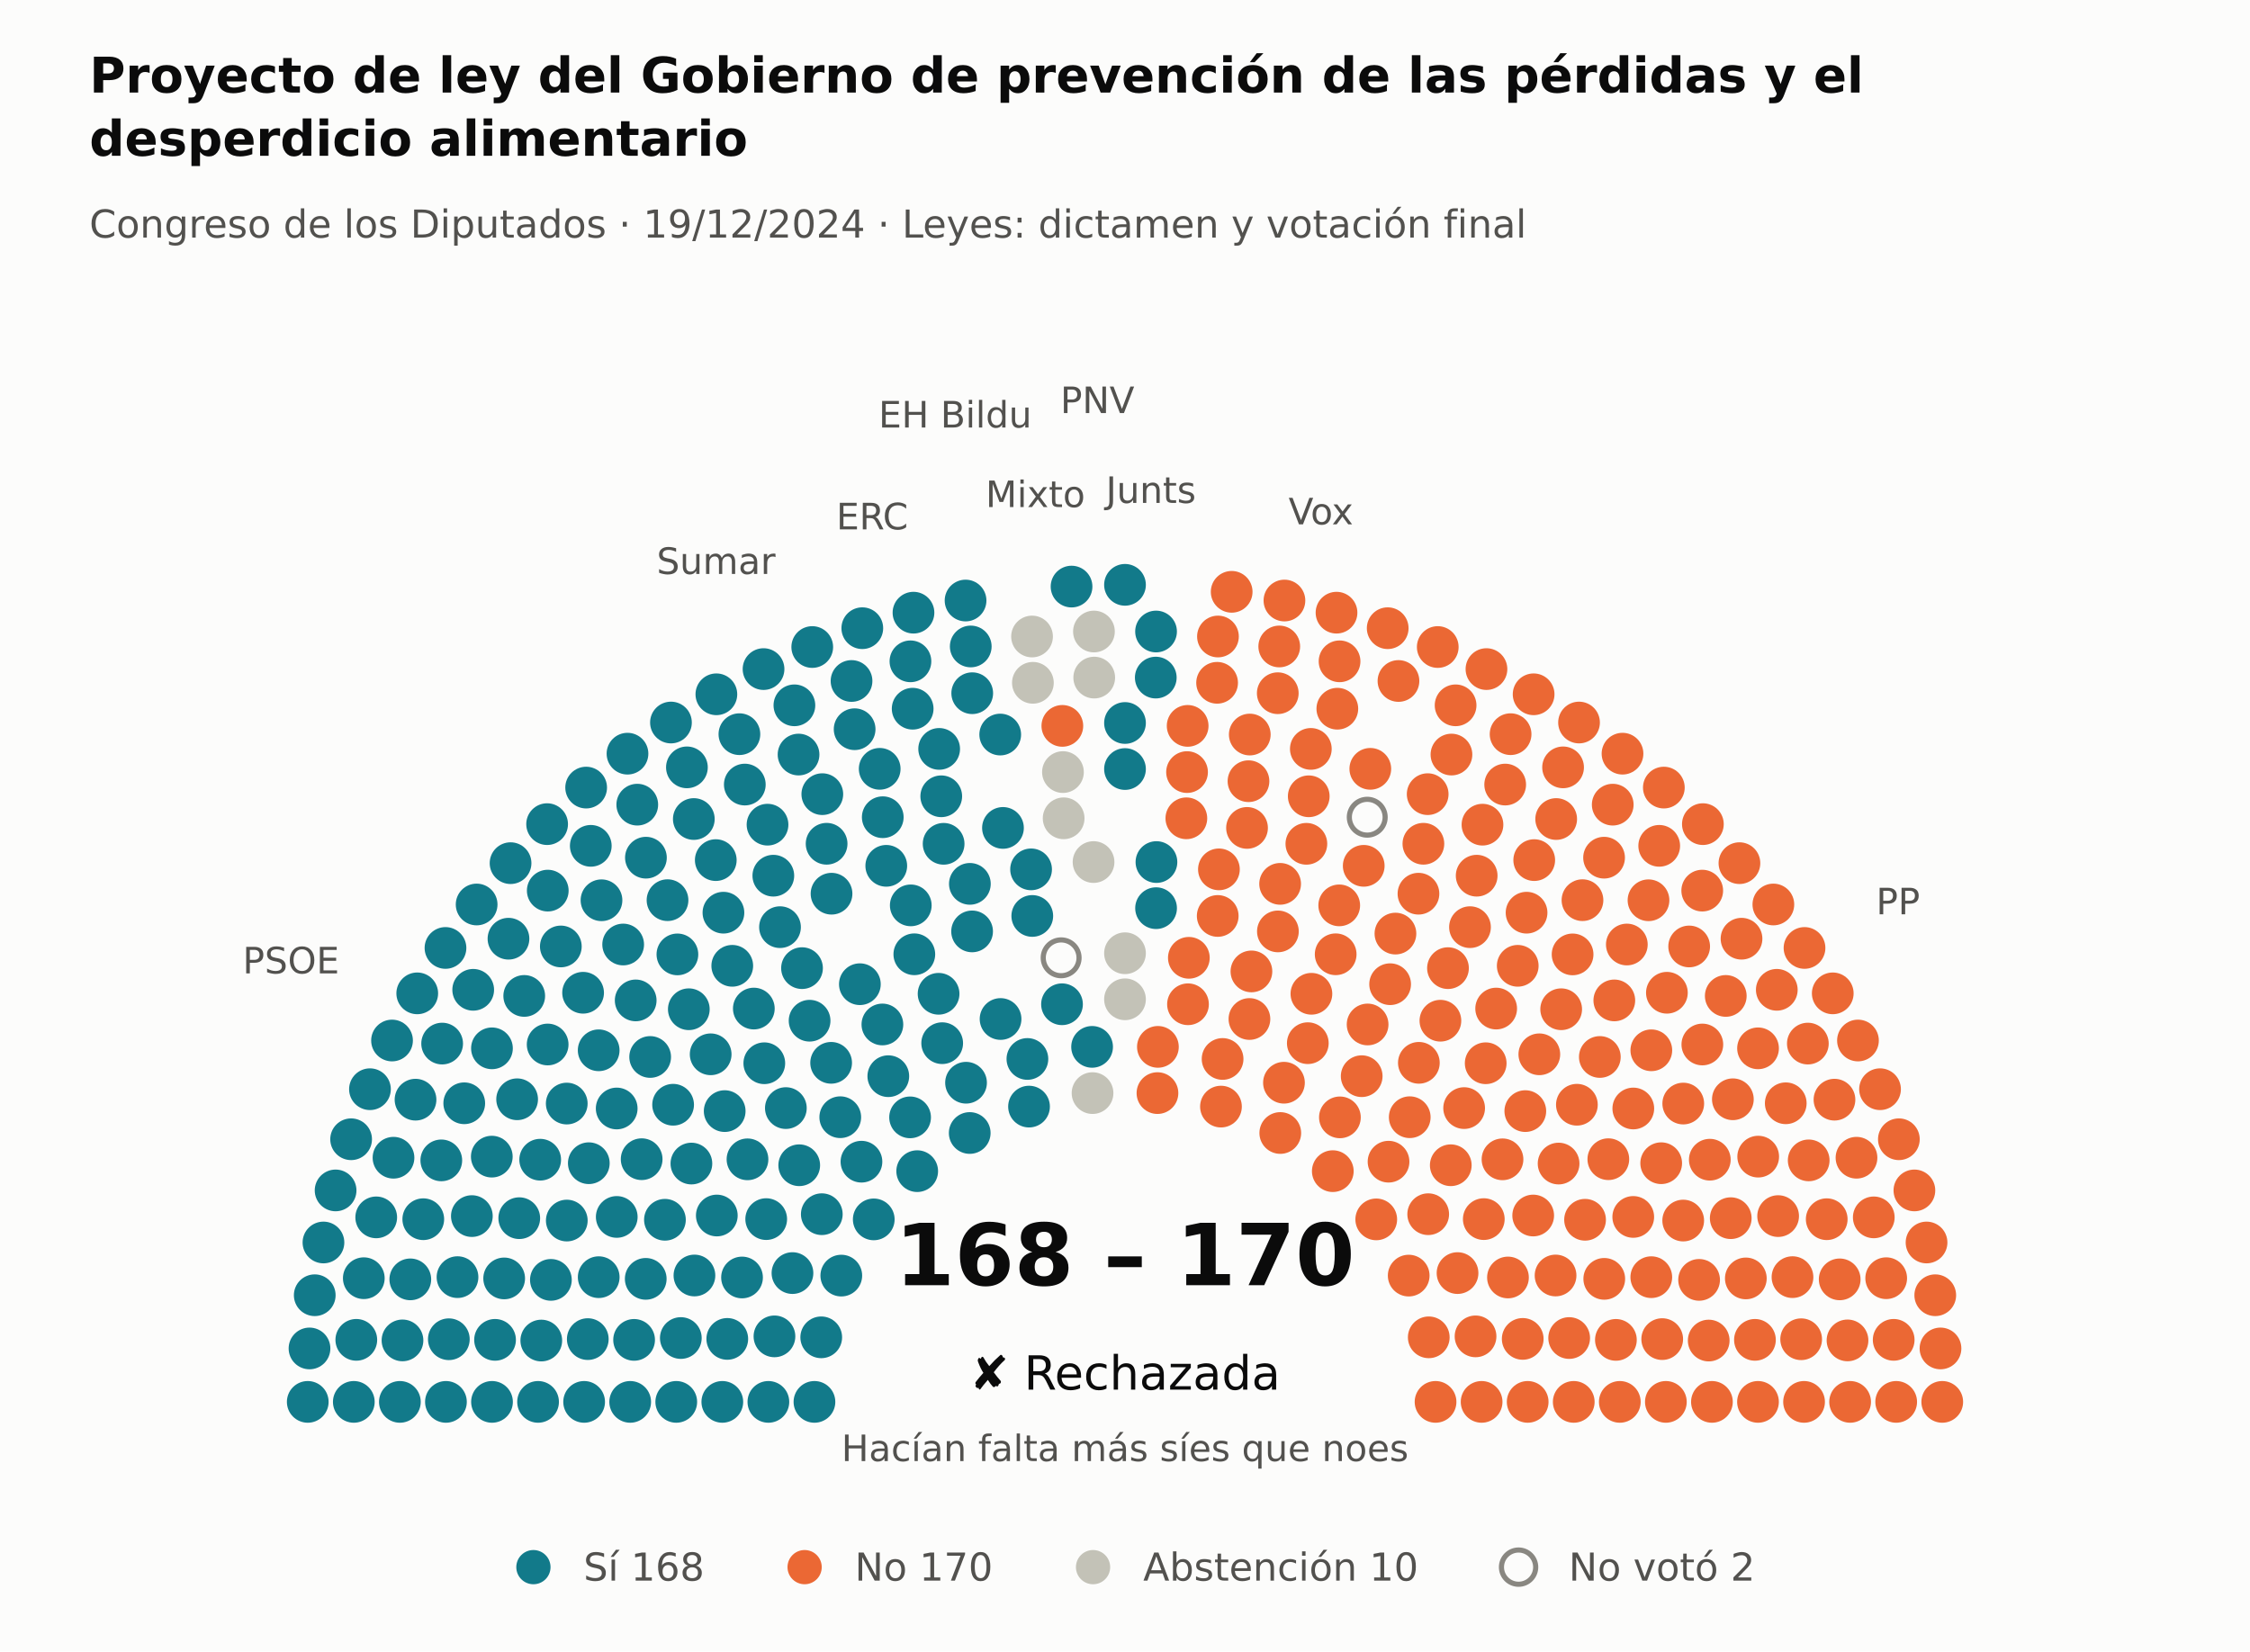
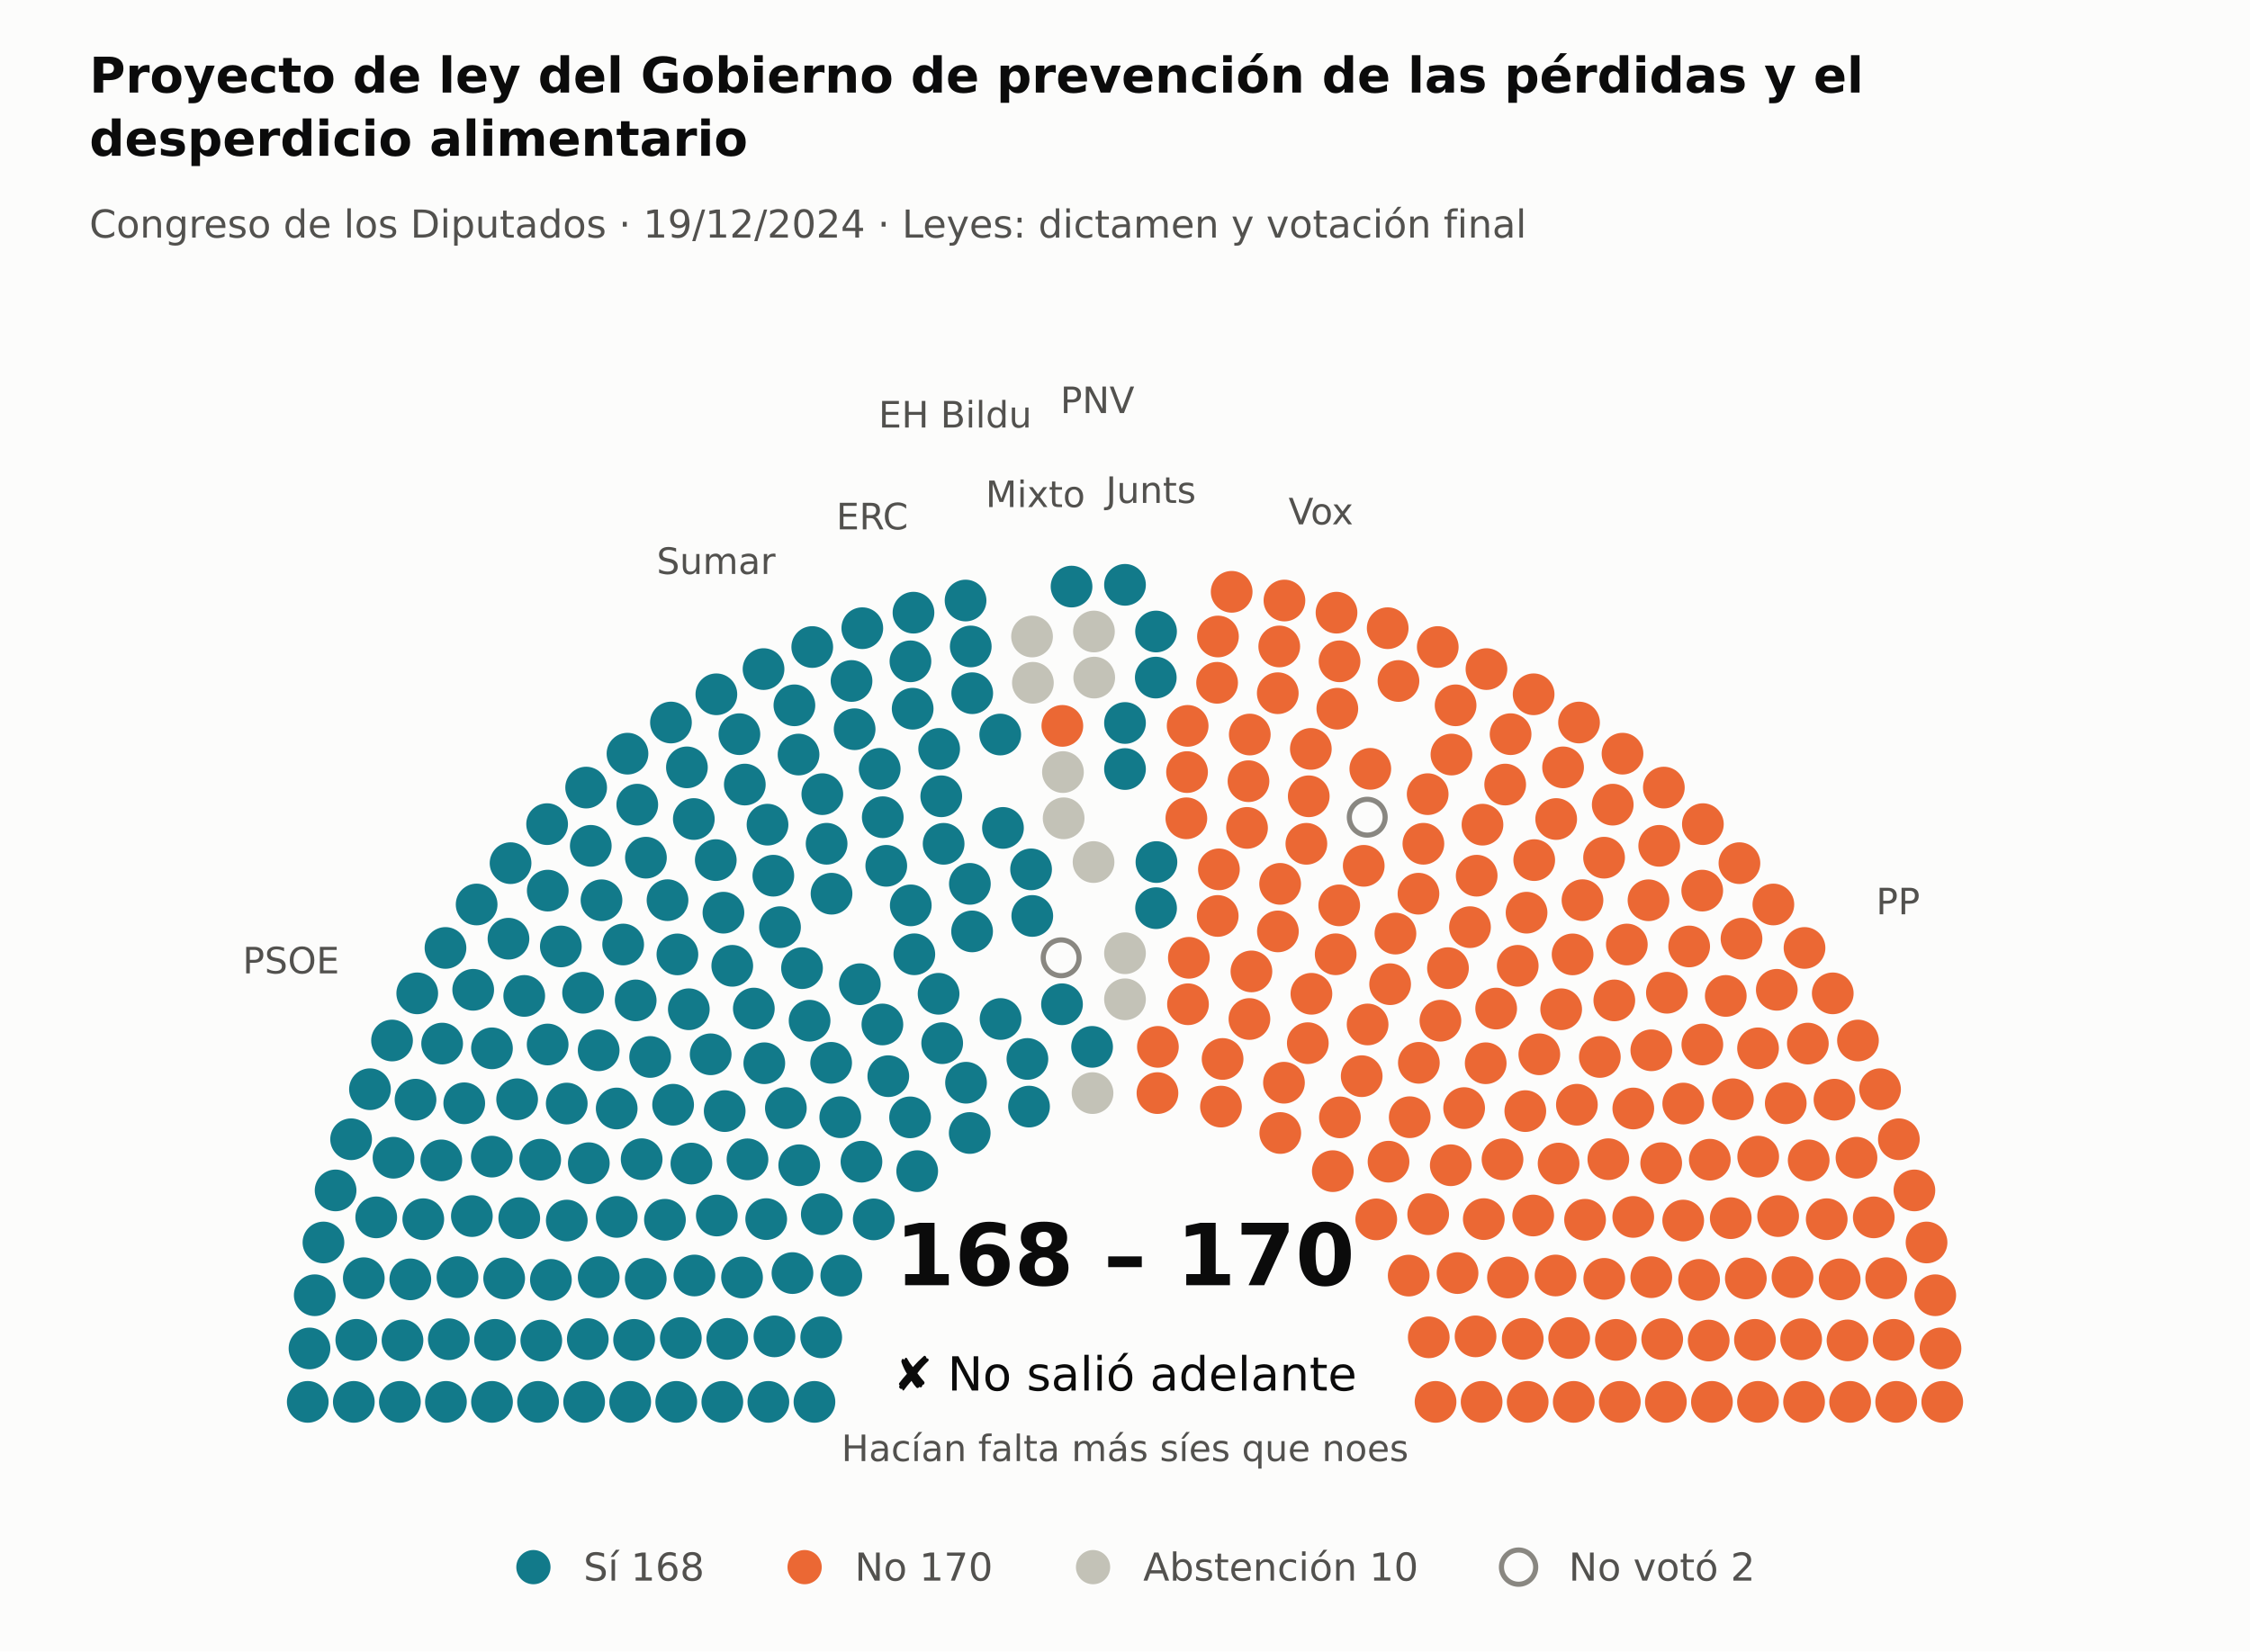
<svg xmlns="http://www.w3.org/2000/svg" xmlns:xlink="http://www.w3.org/1999/xlink" width="525.6pt" height="385.884pt" viewBox="0 0 525.6 385.884" version="1.1">
  <defs>
    <style type="text/css">*{stroke-linejoin: round; stroke-linecap: butt}</style>
  </defs>
  <g id="figure_1">
    <g id="patch_1">
      <path d="M 0 385.884  L 525.6 385.884  L 525.6 0  L 0 0  z " style="fill: #fcfcfb" />
    </g>
    <g id="axes_1">
      <g id="PathCollection_1">
        <defs>
          <path id="m79c244569f" d="M 0 4.873  C 1.292 4.873 2.532 4.36 3.446 3.446  C 4.36 2.532 4.873 1.292 4.873 0  C 4.873 -1.292 4.36 -2.532 3.446 -3.446  C 2.532 -4.36 1.292 -4.873 0 -4.873  C -1.292 -4.873 -2.532 -4.36 -3.446 -3.446  C -4.36 -2.532 -4.873 -1.292 -4.873 0  C -4.873 1.292 -4.36 2.532 -3.446 3.446  C -2.532 4.36 -1.292 4.873 0 4.873  z " />
        </defs>
        <g clip-path="url(#p0f7a6aeadc)">
          <use xlink:href="#m79c244569f" x="190.255" y="327.559" style="fill: #127a8a" />
          <use xlink:href="#m79c244569f" x="179.494" y="327.559" style="fill: #127a8a" />
          <use xlink:href="#m79c244569f" x="168.734" y="327.559" style="fill: #127a8a" />
          <use xlink:href="#m79c244569f" x="157.974" y="327.559" style="fill: #127a8a" />
          <use xlink:href="#m79c244569f" x="147.213" y="327.559" style="fill: #127a8a" />
          <use xlink:href="#m79c244569f" x="136.453" y="327.559" style="fill: #127a8a" />
          <use xlink:href="#m79c244569f" x="125.693" y="327.559" style="fill: #127a8a" />
          <use xlink:href="#m79c244569f" x="114.932" y="327.559" style="fill: #127a8a" />
          <use xlink:href="#m79c244569f" x="104.172" y="327.559" style="fill: #127a8a" />
          <use xlink:href="#m79c244569f" x="93.412" y="327.559" style="fill: #127a8a" />
          <use xlink:href="#m79c244569f" x="82.651" y="327.559" style="fill: #127a8a" />
          <use xlink:href="#m79c244569f" x="71.891" y="327.559" style="fill: #127a8a" />
          <use xlink:href="#m79c244569f" x="72.3" y="315.072" style="fill: #127a8a" />
          <use xlink:href="#m79c244569f" x="83.235" y="313.063" style="fill: #127a8a" />
          <use xlink:href="#m79c244569f" x="94.022" y="313.193" style="fill: #127a8a" />
          <use xlink:href="#m79c244569f" x="104.849" y="312.922" style="fill: #127a8a" />
          <use xlink:href="#m79c244569f" x="115.644" y="313.065" style="fill: #127a8a" />
          <use xlink:href="#m79c244569f" x="126.444" y="313.227" style="fill: #127a8a" />
          <use xlink:href="#m79c244569f" x="137.307" y="312.891" style="fill: #127a8a" />
          <use xlink:href="#m79c244569f" x="148.125" y="313.072" style="fill: #127a8a" />
          <use xlink:href="#m79c244569f" x="73.524" y="302.64" style="fill: #127a8a" />
          <use xlink:href="#m79c244569f" x="159.041" y="312.64" style="fill: #127a8a" />
          <use xlink:href="#m79c244569f" x="169.892" y="312.843" style="fill: #127a8a" />
          <use xlink:href="#m79c244569f" x="84.984" y="298.661" style="fill: #127a8a" />
          <use xlink:href="#m79c244569f" x="95.848" y="298.932" style="fill: #127a8a" />
          <use xlink:href="#m79c244569f" x="180.913" y="312.251" style="fill: #127a8a" />
          <use xlink:href="#m79c244569f" x="106.873" y="298.411" style="fill: #127a8a" />
          <use xlink:href="#m79c244569f" x="117.773" y="298.711" style="fill: #127a8a" />
          <use xlink:href="#m79c244569f" x="75.559" y="290.314" style="fill: #127a8a" />
          <use xlink:href="#m79c244569f" x="191.84" y="312.475" style="fill: #127a8a" />
          <use xlink:href="#m79c244569f" x="128.689" y="299.052" style="fill: #127a8a" />
          <use xlink:href="#m79c244569f" x="139.859" y="298.421" style="fill: #127a8a" />
          <use xlink:href="#m79c244569f" x="87.886" y="284.446" style="fill: #127a8a" />
          <use xlink:href="#m79c244569f" x="150.845" y="298.813" style="fill: #127a8a" />
          <use xlink:href="#m79c244569f" x="98.877" y="284.876" style="fill: #127a8a" />
          <use xlink:href="#m79c244569f" x="78.396" y="278.148" style="fill: #127a8a" />
          <use xlink:href="#m79c244569f" x="110.227" y="284.148" style="fill: #127a8a" />
          <use xlink:href="#m79c244569f" x="162.22" y="298.026" style="fill: #127a8a" />
          <use xlink:href="#m79c244569f" x="121.299" y="284.635" style="fill: #127a8a" />
          <use xlink:href="#m79c244569f" x="173.338" y="298.491" style="fill: #127a8a" />
          <use xlink:href="#m79c244569f" x="132.403" y="285.19" style="fill: #127a8a" />
          <use xlink:href="#m79c244569f" x="91.922" y="270.511" style="fill: #127a8a" />
          <use xlink:href="#m79c244569f" x="82.022" y="266.193" style="fill: #127a8a" />
          <use xlink:href="#m79c244569f" x="103.087" y="271.129" style="fill: #127a8a" />
          <use xlink:href="#m79c244569f" x="144.073" y="284.345" style="fill: #127a8a" />
          <use xlink:href="#m79c244569f" x="185.12" y="297.465" style="fill: #127a8a" />
          <use xlink:href="#m79c244569f" x="114.884" y="270.255" style="fill: #127a8a" />
          <use xlink:href="#m79c244569f" x="155.33" y="285.008" style="fill: #127a8a" />
          <use xlink:href="#m79c244569f" x="126.188" y="270.972" style="fill: #127a8a" />
          <use xlink:href="#m79c244569f" x="86.423" y="254.501" style="fill: #127a8a" />
          <use xlink:href="#m79c244569f" x="97.067" y="256.946" style="fill: #127a8a" />
          <use xlink:href="#m79c244569f" x="196.526" y="298.052" style="fill: #127a8a" />
          <use xlink:href="#m79c244569f" x="137.546" y="271.792" style="fill: #127a8a" />
          <use xlink:href="#m79c244569f" x="108.448" y="257.787" style="fill: #127a8a" />
          <use xlink:href="#m79c244569f" x="167.447" y="284.012" style="fill: #127a8a" />
          <use xlink:href="#m79c244569f" x="91.579" y="243.122" style="fill: #127a8a" />
          <use xlink:href="#m79c244569f" x="120.802" y="256.852" style="fill: #127a8a" />
          <use xlink:href="#m79c244569f" x="149.892" y="270.854" style="fill: #127a8a" />
          <use xlink:href="#m79c244569f" x="178.986" y="284.853" style="fill: #127a8a" />
          <use xlink:href="#m79c244569f" x="103.286" y="243.839" style="fill: #127a8a" />
          <use xlink:href="#m79c244569f" x="132.392" y="257.854" style="fill: #127a8a" />
          <use xlink:href="#m79c244569f" x="161.511" y="271.874" style="fill: #127a8a" />
          <use xlink:href="#m79c244569f" x="114.922" y="244.949" style="fill: #127a8a" />
          <use xlink:href="#m79c244569f" x="144.061" y="259.005" style="fill: #127a8a" />
          <use xlink:href="#m79c244569f" x="97.468" y="232.104" style="fill: #127a8a" />
          <use xlink:href="#m79c244569f" x="191.972" y="283.704" style="fill: #127a8a" />
          <use xlink:href="#m79c244569f" x="127.932" y="244.052" style="fill: #127a8a" />
          <use xlink:href="#m79c244569f" x="110.54" y="231.275" style="fill: #127a8a" />
          <use xlink:href="#m79c244569f" x="174.614" y="270.885" style="fill: #127a8a" />
          <use xlink:href="#m79c244569f" x="157.239" y="258.13" style="fill: #127a8a" />
          <use xlink:href="#m79c244569f" x="139.852" y="245.408" style="fill: #127a8a" />
          <use xlink:href="#m79c244569f" x="104.065" y="221.495" style="fill: #127a8a" />
          <use xlink:href="#m79c244569f" x="122.46" y="232.705" style="fill: #127a8a" />
          <use xlink:href="#m79c244569f" x="204.109" y="284.917" style="fill: #127a8a" />
          <use xlink:href="#m79c244569f" x="186.699" y="272.268" style="fill: #127a8a" />
          <use xlink:href="#m79c244569f" x="169.288" y="259.618" style="fill: #127a8a" />
          <use xlink:href="#m79c244569f" x="151.878" y="246.969" style="fill: #127a8a" />
          <use xlink:href="#m79c244569f" x="118.781" y="219.336" style="fill: #127a8a" />
          <use xlink:href="#m79c244569f" x="136.212" y="231.964" style="fill: #127a8a" />
          <use xlink:href="#m79c244569f" x="111.342" y="211.34" style="fill: #127a8a" />
          <use xlink:href="#m79c244569f" x="131.01" y="221.145" style="fill: #127a8a" />
          <use xlink:href="#m79c244569f" x="148.497" y="233.752" style="fill: #127a8a" />
          <use xlink:href="#m79c244569f" x="166.012" y="246.344" style="fill: #127a8a" />
          <use xlink:href="#m79c244569f" x="183.577" y="258.912" style="fill: #127a8a" />
          <use xlink:href="#m79c244569f" x="119.267" y="201.683" style="fill: #127a8a" />
          <use xlink:href="#m79c244569f" x="127.957" y="208.098" style="fill: #127a8a" />
          <use xlink:href="#m79c244569f" x="160.909" y="235.816" style="fill: #127a8a" />
          <use xlink:href="#m79c244569f" x="201.236" y="271.436" style="fill: #127a8a" />
          <use xlink:href="#m79c244569f" x="145.572" y="220.691" style="fill: #127a8a" />
          <use xlink:href="#m79c244569f" x="178.541" y="248.434" style="fill: #127a8a" />
          <use xlink:href="#m79c244569f" x="140.509" y="210.352" style="fill: #127a8a" />
          <use xlink:href="#m79c244569f" x="196.285" y="261.044" style="fill: #127a8a" />
          <use xlink:href="#m79c244569f" x="158.242" y="223" style="fill: #127a8a" />
          <use xlink:href="#m79c244569f" x="127.807" y="192.565" style="fill: #127a8a" />
          <use xlink:href="#m79c244569f" x="138.007" y="197.635" style="fill: #127a8a" />
          <use xlink:href="#m79c244569f" x="176.095" y="235.657" style="fill: #127a8a" />
          <use xlink:href="#m79c244569f" x="155.933" y="210.331" style="fill: #127a8a" />
          <use xlink:href="#m79c244569f" x="214.258" y="273.647" style="fill: #127a8a" />
          <use xlink:href="#m79c244569f" x="171.057" y="225.668" style="fill: #127a8a" />
          <use xlink:href="#m79c244569f" x="150.889" y="200.403" style="fill: #127a8a" />
          <use xlink:href="#m79c244569f" x="136.925" y="184.025" style="fill: #127a8a" />
          <use xlink:href="#m79c244569f" x="194.153" y="248.336" style="fill: #127a8a" />
          <use xlink:href="#m79c244569f" x="189.122" y="238.497" style="fill: #127a8a" />
          <use xlink:href="#m79c244569f" x="168.994" y="213.255" style="fill: #127a8a" />
          <use xlink:href="#m79c244569f" x="148.866" y="188.014" style="fill: #127a8a" />
          <use xlink:href="#m79c244569f" x="146.582" y="176.1" style="fill: #127a8a" />
          <use xlink:href="#m79c244569f" x="212.597" y="261.079" style="fill: #127a8a" />
          <use xlink:href="#m79c244569f" x="167.205" y="200.971" style="fill: #127a8a" />
          <use xlink:href="#m79c244569f" x="187.351" y="226.213" style="fill: #127a8a" />
          <use xlink:href="#m79c244569f" x="162.076" y="191.371" style="fill: #127a8a" />
          <use xlink:href="#m79c244569f" x="207.509" y="251.457" style="fill: #127a8a" />
          <use xlink:href="#m79c244569f" x="182.21" y="216.636" style="fill: #127a8a" />
          <use xlink:href="#m79c244569f" x="160.464" y="179.299" style="fill: #127a8a" />
          <use xlink:href="#m79c244569f" x="180.649" y="204.611" style="fill: #127a8a" />
          <use xlink:href="#m79c244569f" x="156.737" y="168.823" style="fill: #127a8a" />
          <use xlink:href="#m79c244569f" x="206.127" y="239.373" style="fill: #127a8a" />
          <use xlink:href="#m79c244569f" x="200.866" y="229.965" style="fill: #127a8a" />
          <use xlink:href="#m79c244569f" x="179.293" y="192.69" style="fill: #127a8a" />
          <use xlink:href="#m79c244569f" x="173.988" y="183.319" style="fill: #127a8a" />
          <use xlink:href="#m79c244569f" x="226.527" y="264.732" style="fill: #127a8a" />
          <use xlink:href="#m79c244569f" x="194.246" y="208.82" style="fill: #127a8a" />
          <use xlink:href="#m79c244569f" x="172.726" y="171.545" style="fill: #127a8a" />
          <use xlink:href="#m79c244569f" x="167.345" y="162.226" style="fill: #127a8a" />
          <use xlink:href="#m79c244569f" x="193.096" y="197.151" style="fill: #127a8a" />
          <use xlink:href="#m79c244569f" x="220.095" y="243.745" style="fill: #127a8a" />
          <use xlink:href="#m79c244569f" x="186.541" y="176.307" style="fill: #127a8a" />
          <use xlink:href="#m79c244569f" x="225.667" y="252.986" style="fill: #127a8a" />
          <use xlink:href="#m79c244569f" x="192.093" y="185.56" style="fill: #127a8a" />
          <use xlink:href="#m79c244569f" x="178.363" y="156.337" style="fill: #127a8a" />
          <use xlink:href="#m79c244569f" x="185.572" y="164.803" style="fill: #127a8a" />
          <use xlink:href="#m79c244569f" x="213.586" y="222.973" style="fill: #127a8a" />
          <use xlink:href="#m79c244569f" x="219.254" y="232.205" style="fill: #127a8a" />
          <use xlink:href="#m79c244569f" x="207.033" y="202.305" style="fill: #127a8a" />
          <use xlink:href="#m79c244569f" x="212.756" y="211.545" style="fill: #127a8a" />
          <use xlink:href="#m79c244569f" x="206.213" y="190.947" style="fill: #127a8a" />
          <use xlink:href="#m79c244569f" x="189.742" y="151.182" style="fill: #127a8a" />
          <use xlink:href="#m79c244569f" x="199.642" y="170.385" style="fill: #127a8a" />
          <use xlink:href="#m79c244569f" x="205.497" y="179.642" style="fill: #127a8a" />
          <use xlink:href="#m79c244569f" x="198.918" y="159.117" style="fill: #127a8a" />
          <use xlink:href="#m79c244569f" x="201.434" y="146.781" style="fill: #127a8a" />
          <use xlink:href="#m79c244569f" x="240.382" y="258.564" style="fill: #127a8a" />
          <use xlink:href="#m79c244569f" x="233.732" y="238.096" style="fill: #127a8a" />
          <use xlink:href="#m79c244569f" x="227.082" y="217.629" style="fill: #127a8a" />
          <use xlink:href="#m79c244569f" x="220.431" y="197.162" style="fill: #127a8a" />
          <use xlink:href="#m79c244569f" x="213.199" y="165.595" style="fill: #127a8a" />
          <use xlink:href="#m79c244569f" x="219.876" y="186.058" style="fill: #127a8a" />
          <use xlink:href="#m79c244569f" x="226.563" y="206.519" style="fill: #127a8a" />
          <use xlink:href="#m79c244569f" x="212.679" y="154.522" style="fill: #127a8a" />
          <use xlink:href="#m79c244569f" x="240.002" y="247.433" style="fill: #127a8a" />
          <use xlink:href="#m79c244569f" x="219.389" y="174.986" style="fill: #127a8a" />
          <use xlink:href="#m79c244569f" x="213.389" y="143.155" style="fill: #127a8a" />
          <use xlink:href="#m79c244569f" x="227.113" y="161.972" style="fill: #127a8a" />
          <use xlink:href="#m79c244569f" x="234.294" y="193.447" style="fill: #127a8a" />
          <use xlink:href="#m79c244569f" x="226.766" y="151.05" style="fill: #127a8a" />
          <use xlink:href="#m79c244569f" x="225.555" y="140.318" style="fill: #127a8a" />
          <use xlink:href="#m79c244569f" x="241.141" y="214.019" style="fill: #127a8a" />
          <use xlink:href="#m79c244569f" x="233.652" y="171.631" style="fill: #127a8a" />
          <use xlink:href="#m79c244569f" x="240.86" y="203.131" style="fill: #127a8a" />
          <use xlink:href="#m79c244569f" x="248.085" y="234.651" style="fill: #127a8a" />
          <use xlink:href="#m79c244569f" x="255.114" y="244.608" style="fill: #127a8a" />
          <use xlink:href="#m79c244569f" x="250.314" y="137.058" style="fill: #127a8a" />
          <use xlink:href="#m79c244569f" x="262.8" y="179.691" style="fill: #127a8a" />
          <use xlink:href="#m79c244569f" x="262.8" y="168.93" style="fill: #127a8a" />
          <use xlink:href="#m79c244569f" x="262.8" y="136.649" style="fill: #127a8a" />
          <use xlink:href="#m79c244569f" x="270.054" y="147.556" style="fill: #127a8a" />
          <use xlink:href="#m79c244569f" x="269.989" y="158.323" style="fill: #127a8a" />
          <use xlink:href="#m79c244569f" x="270.146" y="201.425" style="fill: #127a8a" />
          <use xlink:href="#m79c244569f" x="270.058" y="212.2" style="fill: #127a8a" />
        </g>
      </g>
      <g id="PathCollection_2">
        <defs>
          <path id="m7b759d9e16" d="M 0 4.873  C 1.292 4.873 2.532 4.36 3.446 3.446  C 4.36 2.532 4.873 1.292 4.873 0  C 4.873 -1.292 4.36 -2.532 3.446 -3.446  C 2.532 -4.36 1.292 -4.873 0 -4.873  C -1.292 -4.873 -2.532 -4.36 -3.446 -3.446  C -4.36 -2.532 -4.873 -1.292 -4.873 0  C -4.873 1.292 -4.36 2.532 -3.446 3.446  C -2.532 4.36 -1.292 4.873 0 4.873  z " />
        </defs>
        <g clip-path="url(#p0f7a6aeadc)">
          <use xlink:href="#m7b759d9e16" x="248.164" y="169.607" style="fill: #eb6834" />
          <use xlink:href="#m7b759d9e16" x="270.486" y="244.608" style="fill: #eb6834" />
          <use xlink:href="#m7b759d9e16" x="277.436" y="169.607" style="fill: #eb6834" />
          <use xlink:href="#m7b759d9e16" x="277.294" y="180.403" style="fill: #eb6834" />
          <use xlink:href="#m7b759d9e16" x="270.383" y="255.411" style="fill: #eb6834" />
          <use xlink:href="#m7b759d9e16" x="277.132" y="191.202" style="fill: #eb6834" />
          <use xlink:href="#m7b759d9e16" x="284.515" y="148.723" style="fill: #eb6834" />
          <use xlink:href="#m7b759d9e16" x="284.315" y="159.542" style="fill: #eb6834" />
          <use xlink:href="#m7b759d9e16" x="287.719" y="138.283" style="fill: #eb6834" />
          <use xlink:href="#m7b759d9e16" x="277.718" y="223.799" style="fill: #eb6834" />
          <use xlink:href="#m7b759d9e16" x="277.515" y="234.651" style="fill: #eb6834" />
          <use xlink:href="#m7b759d9e16" x="284.74" y="203.131" style="fill: #eb6834" />
          <use xlink:href="#m7b759d9e16" x="291.948" y="171.631" style="fill: #eb6834" />
          <use xlink:href="#m7b759d9e16" x="284.459" y="214.019" style="fill: #eb6834" />
          <use xlink:href="#m7b759d9e16" x="291.648" y="182.532" style="fill: #eb6834" />
          <use xlink:href="#m7b759d9e16" x="300.045" y="140.318" style="fill: #eb6834" />
          <use xlink:href="#m7b759d9e16" x="298.834" y="151.05" style="fill: #eb6834" />
          <use xlink:href="#m7b759d9e16" x="291.306" y="193.447" style="fill: #eb6834" />
          <use xlink:href="#m7b759d9e16" x="298.487" y="161.972" style="fill: #eb6834" />
          <use xlink:href="#m7b759d9e16" x="312.211" y="143.155" style="fill: #eb6834" />
          <use xlink:href="#m7b759d9e16" x="285.598" y="247.433" style="fill: #eb6834" />
          <use xlink:href="#m7b759d9e16" x="306.211" y="174.986" style="fill: #eb6834" />
          <use xlink:href="#m7b759d9e16" x="312.921" y="154.522" style="fill: #eb6834" />
          <use xlink:href="#m7b759d9e16" x="292.333" y="226.978" style="fill: #eb6834" />
          <use xlink:href="#m7b759d9e16" x="299.037" y="206.519" style="fill: #eb6834" />
          <use xlink:href="#m7b759d9e16" x="305.724" y="186.058" style="fill: #eb6834" />
          <use xlink:href="#m7b759d9e16" x="312.401" y="165.595" style="fill: #eb6834" />
          <use xlink:href="#m7b759d9e16" x="285.218" y="258.564" style="fill: #eb6834" />
          <use xlink:href="#m7b759d9e16" x="291.868" y="238.096" style="fill: #eb6834" />
          <use xlink:href="#m7b759d9e16" x="298.518" y="217.629" style="fill: #eb6834" />
          <use xlink:href="#m7b759d9e16" x="305.169" y="197.162" style="fill: #eb6834" />
          <use xlink:href="#m7b759d9e16" x="324.166" y="146.781" style="fill: #eb6834" />
          <use xlink:href="#m7b759d9e16" x="326.682" y="159.117" style="fill: #eb6834" />
          <use xlink:href="#m7b759d9e16" x="320.103" y="179.642" style="fill: #eb6834" />
          <use xlink:href="#m7b759d9e16" x="335.858" y="151.182" style="fill: #eb6834" />
          <use xlink:href="#m7b759d9e16" x="312.844" y="211.545" style="fill: #eb6834" />
          <use xlink:href="#m7b759d9e16" x="318.567" y="202.305" style="fill: #eb6834" />
          <use xlink:href="#m7b759d9e16" x="306.346" y="232.205" style="fill: #eb6834" />
          <use xlink:href="#m7b759d9e16" x="312.014" y="222.973" style="fill: #eb6834" />
          <use xlink:href="#m7b759d9e16" x="340.028" y="164.803" style="fill: #eb6834" />
          <use xlink:href="#m7b759d9e16" x="347.237" y="156.337" style="fill: #eb6834" />
          <use xlink:href="#m7b759d9e16" x="299.933" y="252.986" style="fill: #eb6834" />
          <use xlink:href="#m7b759d9e16" x="333.507" y="185.56" style="fill: #eb6834" />
          <use xlink:href="#m7b759d9e16" x="339.059" y="176.307" style="fill: #eb6834" />
          <use xlink:href="#m7b759d9e16" x="305.505" y="243.745" style="fill: #eb6834" />
          <use xlink:href="#m7b759d9e16" x="332.504" y="197.151" style="fill: #eb6834" />
          <use xlink:href="#m7b759d9e16" x="299.073" y="264.732" style="fill: #eb6834" />
          <use xlink:href="#m7b759d9e16" x="325.974" y="218.139" style="fill: #eb6834" />
          <use xlink:href="#m7b759d9e16" x="331.354" y="208.82" style="fill: #eb6834" />
          <use xlink:href="#m7b759d9e16" x="352.874" y="171.545" style="fill: #eb6834" />
          <use xlink:href="#m7b759d9e16" x="358.255" y="162.226" style="fill: #eb6834" />
          <use xlink:href="#m7b759d9e16" x="351.612" y="183.319" style="fill: #eb6834" />
          <use xlink:href="#m7b759d9e16" x="346.307" y="192.69" style="fill: #eb6834" />
          <use xlink:href="#m7b759d9e16" x="324.734" y="229.965" style="fill: #eb6834" />
          <use xlink:href="#m7b759d9e16" x="319.473" y="239.373" style="fill: #eb6834" />
          <use xlink:href="#m7b759d9e16" x="344.951" y="204.611" style="fill: #eb6834" />
          <use xlink:href="#m7b759d9e16" x="368.863" y="168.823" style="fill: #eb6834" />
          <use xlink:href="#m7b759d9e16" x="365.136" y="179.299" style="fill: #eb6834" />
          <use xlink:href="#m7b759d9e16" x="318.091" y="251.457" style="fill: #eb6834" />
          <use xlink:href="#m7b759d9e16" x="343.39" y="216.636" style="fill: #eb6834" />
          <use xlink:href="#m7b759d9e16" x="363.524" y="191.371" style="fill: #eb6834" />
          <use xlink:href="#m7b759d9e16" x="338.249" y="226.213" style="fill: #eb6834" />
          <use xlink:href="#m7b759d9e16" x="313.003" y="261.079" style="fill: #eb6834" />
          <use xlink:href="#m7b759d9e16" x="358.395" y="200.971" style="fill: #eb6834" />
          <use xlink:href="#m7b759d9e16" x="379.018" y="176.1" style="fill: #eb6834" />
          <use xlink:href="#m7b759d9e16" x="376.734" y="188.014" style="fill: #eb6834" />
          <use xlink:href="#m7b759d9e16" x="356.606" y="213.255" style="fill: #eb6834" />
          <use xlink:href="#m7b759d9e16" x="336.478" y="238.497" style="fill: #eb6834" />
          <use xlink:href="#m7b759d9e16" x="331.447" y="248.336" style="fill: #eb6834" />
          <use xlink:href="#m7b759d9e16" x="388.675" y="184.025" style="fill: #eb6834" />
          <use xlink:href="#m7b759d9e16" x="374.711" y="200.403" style="fill: #eb6834" />
          <use xlink:href="#m7b759d9e16" x="311.342" y="273.647" style="fill: #eb6834" />
          <use xlink:href="#m7b759d9e16" x="354.543" y="225.668" style="fill: #eb6834" />
          <use xlink:href="#m7b759d9e16" x="369.667" y="210.331" style="fill: #eb6834" />
          <use xlink:href="#m7b759d9e16" x="349.505" y="235.657" style="fill: #eb6834" />
          <use xlink:href="#m7b759d9e16" x="387.593" y="197.635" style="fill: #eb6834" />
          <use xlink:href="#m7b759d9e16" x="329.315" y="261.044" style="fill: #eb6834" />
          <use xlink:href="#m7b759d9e16" x="367.358" y="223" style="fill: #eb6834" />
          <use xlink:href="#m7b759d9e16" x="397.793" y="192.565" style="fill: #eb6834" />
          <use xlink:href="#m7b759d9e16" x="385.091" y="210.352" style="fill: #eb6834" />
          <use xlink:href="#m7b759d9e16" x="347.059" y="248.434" style="fill: #eb6834" />
          <use xlink:href="#m7b759d9e16" x="324.364" y="271.436" style="fill: #eb6834" />
          <use xlink:href="#m7b759d9e16" x="380.028" y="220.691" style="fill: #eb6834" />
          <use xlink:href="#m7b759d9e16" x="364.691" y="235.816" style="fill: #eb6834" />
          <use xlink:href="#m7b759d9e16" x="397.643" y="208.098" style="fill: #eb6834" />
          <use xlink:href="#m7b759d9e16" x="406.333" y="201.683" style="fill: #eb6834" />
          <use xlink:href="#m7b759d9e16" x="342.023" y="258.912" style="fill: #eb6834" />
          <use xlink:href="#m7b759d9e16" x="359.587" y="246.344" style="fill: #eb6834" />
          <use xlink:href="#m7b759d9e16" x="377.103" y="233.752" style="fill: #eb6834" />
          <use xlink:href="#m7b759d9e16" x="394.59" y="221.145" style="fill: #eb6834" />
          <use xlink:href="#m7b759d9e16" x="414.258" y="211.34" style="fill: #eb6834" />
          <use xlink:href="#m7b759d9e16" x="389.388" y="231.964" style="fill: #eb6834" />
          <use xlink:href="#m7b759d9e16" x="406.819" y="219.336" style="fill: #eb6834" />
          <use xlink:href="#m7b759d9e16" x="321.491" y="284.917" style="fill: #eb6834" />
          <use xlink:href="#m7b759d9e16" x="338.901" y="272.268" style="fill: #eb6834" />
          <use xlink:href="#m7b759d9e16" x="356.312" y="259.618" style="fill: #eb6834" />
          <use xlink:href="#m7b759d9e16" x="373.722" y="246.969" style="fill: #eb6834" />
          <use xlink:href="#m7b759d9e16" x="403.14" y="232.705" style="fill: #eb6834" />
          <use xlink:href="#m7b759d9e16" x="385.748" y="245.408" style="fill: #eb6834" />
          <use xlink:href="#m7b759d9e16" x="421.535" y="221.495" style="fill: #eb6834" />
          <use xlink:href="#m7b759d9e16" x="368.361" y="258.13" style="fill: #eb6834" />
          <use xlink:href="#m7b759d9e16" x="350.986" y="270.885" style="fill: #eb6834" />
          <use xlink:href="#m7b759d9e16" x="415.06" y="231.275" style="fill: #eb6834" />
          <use xlink:href="#m7b759d9e16" x="333.628" y="283.704" style="fill: #eb6834" />
          <use xlink:href="#m7b759d9e16" x="397.668" y="244.052" style="fill: #eb6834" />
          <use xlink:href="#m7b759d9e16" x="381.539" y="259.005" style="fill: #eb6834" />
          <use xlink:href="#m7b759d9e16" x="428.132" y="232.104" style="fill: #eb6834" />
          <use xlink:href="#m7b759d9e16" x="410.678" y="244.949" style="fill: #eb6834" />
          <use xlink:href="#m7b759d9e16" x="364.089" y="271.874" style="fill: #eb6834" />
          <use xlink:href="#m7b759d9e16" x="393.208" y="257.854" style="fill: #eb6834" />
          <use xlink:href="#m7b759d9e16" x="422.314" y="243.839" style="fill: #eb6834" />
          <use xlink:href="#m7b759d9e16" x="346.614" y="284.853" style="fill: #eb6834" />
          <use xlink:href="#m7b759d9e16" x="375.708" y="270.854" style="fill: #eb6834" />
          <use xlink:href="#m7b759d9e16" x="404.798" y="256.852" style="fill: #eb6834" />
          <use xlink:href="#m7b759d9e16" x="434.021" y="243.122" style="fill: #eb6834" />
          <use xlink:href="#m7b759d9e16" x="358.153" y="284.012" style="fill: #eb6834" />
          <use xlink:href="#m7b759d9e16" x="417.152" y="257.787" style="fill: #eb6834" />
          <use xlink:href="#m7b759d9e16" x="329.074" y="298.052" style="fill: #eb6834" />
          <use xlink:href="#m7b759d9e16" x="388.054" y="271.792" style="fill: #eb6834" />
          <use xlink:href="#m7b759d9e16" x="428.533" y="256.946" style="fill: #eb6834" />
          <use xlink:href="#m7b759d9e16" x="399.412" y="270.972" style="fill: #eb6834" />
          <use xlink:href="#m7b759d9e16" x="439.177" y="254.501" style="fill: #eb6834" />
          <use xlink:href="#m7b759d9e16" x="370.27" y="285.008" style="fill: #eb6834" />
          <use xlink:href="#m7b759d9e16" x="340.48" y="297.465" style="fill: #eb6834" />
          <use xlink:href="#m7b759d9e16" x="410.716" y="270.255" style="fill: #eb6834" />
          <use xlink:href="#m7b759d9e16" x="381.527" y="284.345" style="fill: #eb6834" />
          <use xlink:href="#m7b759d9e16" x="422.513" y="271.129" style="fill: #eb6834" />
          <use xlink:href="#m7b759d9e16" x="443.578" y="266.193" style="fill: #eb6834" />
          <use xlink:href="#m7b759d9e16" x="433.678" y="270.511" style="fill: #eb6834" />
          <use xlink:href="#m7b759d9e16" x="352.262" y="298.491" style="fill: #eb6834" />
          <use xlink:href="#m7b759d9e16" x="393.197" y="285.19" style="fill: #eb6834" />
          <use xlink:href="#m7b759d9e16" x="404.301" y="284.635" style="fill: #eb6834" />
          <use xlink:href="#m7b759d9e16" x="363.38" y="298.026" style="fill: #eb6834" />
          <use xlink:href="#m7b759d9e16" x="415.373" y="284.148" style="fill: #eb6834" />
          <use xlink:href="#m7b759d9e16" x="447.204" y="278.148" style="fill: #eb6834" />
          <use xlink:href="#m7b759d9e16" x="426.723" y="284.876" style="fill: #eb6834" />
          <use xlink:href="#m7b759d9e16" x="374.755" y="298.813" style="fill: #eb6834" />
          <use xlink:href="#m7b759d9e16" x="437.714" y="284.446" style="fill: #eb6834" />
          <use xlink:href="#m7b759d9e16" x="385.741" y="298.421" style="fill: #eb6834" />
          <use xlink:href="#m7b759d9e16" x="333.76" y="312.475" style="fill: #eb6834" />
          <use xlink:href="#m7b759d9e16" x="396.911" y="299.052" style="fill: #eb6834" />
          <use xlink:href="#m7b759d9e16" x="407.827" y="298.711" style="fill: #eb6834" />
          <use xlink:href="#m7b759d9e16" x="450.041" y="290.314" style="fill: #eb6834" />
          <use xlink:href="#m7b759d9e16" x="344.687" y="312.251" style="fill: #eb6834" />
          <use xlink:href="#m7b759d9e16" x="418.727" y="298.411" style="fill: #eb6834" />
          <use xlink:href="#m7b759d9e16" x="429.752" y="298.932" style="fill: #eb6834" />
          <use xlink:href="#m7b759d9e16" x="440.616" y="298.661" style="fill: #eb6834" />
          <use xlink:href="#m7b759d9e16" x="355.708" y="312.843" style="fill: #eb6834" />
          <use xlink:href="#m7b759d9e16" x="366.559" y="312.64" style="fill: #eb6834" />
          <use xlink:href="#m7b759d9e16" x="452.076" y="302.64" style="fill: #eb6834" />
          <use xlink:href="#m7b759d9e16" x="377.475" y="313.072" style="fill: #eb6834" />
          <use xlink:href="#m7b759d9e16" x="388.293" y="312.891" style="fill: #eb6834" />
          <use xlink:href="#m7b759d9e16" x="399.156" y="313.227" style="fill: #eb6834" />
          <use xlink:href="#m7b759d9e16" x="409.956" y="313.065" style="fill: #eb6834" />
          <use xlink:href="#m7b759d9e16" x="420.751" y="312.922" style="fill: #eb6834" />
          <use xlink:href="#m7b759d9e16" x="431.578" y="313.193" style="fill: #eb6834" />
          <use xlink:href="#m7b759d9e16" x="442.365" y="313.063" style="fill: #eb6834" />
          <use xlink:href="#m7b759d9e16" x="453.3" y="315.072" style="fill: #eb6834" />
          <use xlink:href="#m7b759d9e16" x="335.345" y="327.559" style="fill: #eb6834" />
          <use xlink:href="#m7b759d9e16" x="346.106" y="327.559" style="fill: #eb6834" />
          <use xlink:href="#m7b759d9e16" x="356.866" y="327.559" style="fill: #eb6834" />
          <use xlink:href="#m7b759d9e16" x="367.626" y="327.559" style="fill: #eb6834" />
          <use xlink:href="#m7b759d9e16" x="378.387" y="327.559" style="fill: #eb6834" />
          <use xlink:href="#m7b759d9e16" x="389.147" y="327.559" style="fill: #eb6834" />
          <use xlink:href="#m7b759d9e16" x="399.907" y="327.559" style="fill: #eb6834" />
          <use xlink:href="#m7b759d9e16" x="410.668" y="327.559" style="fill: #eb6834" />
          <use xlink:href="#m7b759d9e16" x="421.428" y="327.559" style="fill: #eb6834" />
          <use xlink:href="#m7b759d9e16" x="432.188" y="327.559" style="fill: #eb6834" />
          <use xlink:href="#m7b759d9e16" x="442.949" y="327.559" style="fill: #eb6834" />
          <use xlink:href="#m7b759d9e16" x="453.709" y="327.559" style="fill: #eb6834" />
        </g>
      </g>
      <g id="PathCollection_3">
        <defs>
          <path id="ma848baf328" d="M 0 4.873  C 1.292 4.873 2.532 4.36 3.446 3.446  C 4.36 2.532 4.873 1.292 4.873 0  C 4.873 -1.292 4.36 -2.532 3.446 -3.446  C 2.532 -4.36 1.292 -4.873 0 -4.873  C -1.292 -4.873 -2.532 -4.36 -3.446 -3.446  C -4.36 -2.532 -4.873 -1.292 -4.873 0  C -4.873 1.292 -4.36 2.532 -3.446 3.446  C -2.532 4.36 -1.292 4.873 0 4.873  z " />
        </defs>
        <g clip-path="url(#p0f7a6aeadc)">
          <use xlink:href="#ma848baf328" x="241.285" y="159.542" style="fill: #c3c2b7" />
          <use xlink:href="#ma848baf328" x="241.085" y="148.723" style="fill: #c3c2b7" />
          <use xlink:href="#ma848baf328" x="255.217" y="255.411" style="fill: #c3c2b7" />
          <use xlink:href="#ma848baf328" x="248.468" y="191.202" style="fill: #c3c2b7" />
          <use xlink:href="#ma848baf328" x="248.306" y="180.403" style="fill: #c3c2b7" />
          <use xlink:href="#ma848baf328" x="255.454" y="201.425" style="fill: #c3c2b7" />
          <use xlink:href="#ma848baf328" x="255.611" y="158.323" style="fill: #c3c2b7" />
          <use xlink:href="#ma848baf328" x="255.546" y="147.556" style="fill: #c3c2b7" />
          <use xlink:href="#ma848baf328" x="262.8" y="233.492" style="fill: #c3c2b7" />
          <use xlink:href="#ma848baf328" x="262.8" y="222.732" style="fill: #c3c2b7" />
        </g>
      </g>
      <g id="PathCollection_4">
        <defs>
          <path id="mfa32fc3a31" d="M 0 4.183  C 1.109 4.183 2.174 3.743 2.958 2.958  C 3.743 2.174 4.183 1.109 4.183 0  C 4.183 -1.109 3.743 -2.174 2.958 -2.958  C 2.174 -3.743 1.109 -4.183 0 -4.183  C -1.109 -4.183 -2.174 -3.743 -2.958 -2.958  C -3.743 -2.174 -4.183 -1.109 -4.183 0  C -4.183 1.109 -3.743 2.174 -2.958 2.958  C -2.174 3.743 -1.109 4.183 0 4.183  z " style="stroke: #898781; stroke-width: 1.2" />
        </defs>
        <g clip-path="url(#p0f7a6aeadc)">
          <use xlink:href="#mfa32fc3a31" x="247.882" y="223.799" style="fill: #fcfcfb; stroke: #898781; stroke-width: 1.2" />
          <use xlink:href="#mfa32fc3a31" x="319.387" y="190.947" style="fill: #fcfcfb; stroke: #898781; stroke-width: 1.2" />
        </g>
      </g>
      <g id="text_1">
        <text style="font-size: 8.5px; font-family: 'DejaVu Sans', 'Helvetica', 'Arial', sans-serif; text-anchor: end; fill: #52514e" x="79.271" y="227.44" transform="rotate(-0 79.27108 227.4402)">PSOE</text>
      </g>
      <g id="text_2">
        <text style="font-size: 8.5px; font-family: 'DejaVu Sans', 'Helvetica', 'Arial', sans-serif; text-anchor: end; fill: #52514e" x="181.159" y="134.11" transform="rotate(-0 181.1591 134.1097)">Sumar</text>
      </g>
      <g id="text_3">
        <text style="font-size: 8.5px; font-family: 'DejaVu Sans', 'Helvetica', 'Arial', sans-serif; text-anchor: end; fill: #52514e" x="212.147" y="123.685" transform="rotate(-0 212.1466 123.6848)">ERC</text>
      </g>
      <g id="text_4">
        <text style="font-size: 8.5px; font-family: 'DejaVu Sans', 'Helvetica', 'Arial', sans-serif; text-anchor: middle; fill: #52514e" x="223.137" y="99.885" transform="rotate(-0 223.1369 99.88526)">EH Bildu</text>
      </g>
      <g id="text_5">
        <text style="font-size: 8.5px; font-family: 'DejaVu Sans', 'Helvetica', 'Arial', sans-serif; text-anchor: middle; fill: #52514e" x="241.869" y="118.481" transform="rotate(-0 241.8688 118.481)">Mixto</text>
      </g>
      <g id="text_6">
        <text style="font-size: 8.5px; font-family: 'DejaVu Sans', 'Helvetica', 'Arial', sans-serif; text-anchor: middle; fill: #52514e" x="256.345" y="96.517" transform="rotate(-0 256.3447 96.51661)">PNV</text>
      </g>
      <g id="text_7">
        <text style="font-size: 8.5px; font-family: 'DejaVu Sans', 'Helvetica', 'Arial', sans-serif; text-anchor: middle; fill: #52514e" x="268.856" y="117.514" transform="rotate(-0 268.8558 117.5138)">Junts</text>
      </g>
      <g id="text_8">
        <text style="font-size: 8.5px; font-family: 'DejaVu Sans', 'Helvetica', 'Arial', sans-serif; text-anchor: middle; fill: #52514e" x="308.564" y="122.52" transform="rotate(-0 308.5642 122.5203)">Vox</text>
      </g>
      <g id="text_9">
        <text style="font-size: 8.5px; font-family: 'DejaVu Sans', 'Helvetica', 'Arial', sans-serif; text-anchor: start; fill: #52514e" x="438.255" y="213.635" transform="rotate(-0 438.2547 213.6351)">PP</text>
      </g>
      <g id="text_10">
        <text style="font-weight: 700; font-size: 20px; font-family: 'DejaVu Sans', 'Helvetica', 'Arial', sans-serif; text-anchor: middle; fill: #0b0b0b" x="262.8" y="300.299" transform="rotate(-0 262.8 300.2993)">168 – 170</text>
      </g>
      <g id="text_11">
-         <text style="font-size: 11px; font-family: 'DejaVu Sans', 'Helvetica', 'Arial', sans-serif; text-anchor: middle; fill: #0b0b0b" x="262.8" y="324.689" transform="rotate(-0 262.8 324.6891)">✘ Rechazada</text>
+         <text style="font-size: 11px; font-family: 'DejaVu Sans', 'Helvetica', 'Arial', sans-serif; text-anchor: middle; fill: #0b0b0b" x="262.8" y="324.909" transform="rotate(-0 262.8 324.9091)">✘ No salió adelante</text>
      </g>
      <g id="text_12">
        <text style="font-size: 8.5px; font-family: 'DejaVu Sans', 'Helvetica', 'Arial', sans-serif; text-anchor: middle; fill: #52514e" x="262.8" y="341.391" transform="rotate(-0 262.8 341.3914)">Hacían falta más síes que noes</text>
      </g>
    </g>
    <g id="text_13">
      <text style="font-weight: 700; font-size: 11.5px; font-family: 'DejaVu Sans', 'Helvetica', 'Arial', sans-serif; fill: #0b0b0b" transform="translate(20.88 21.63336)">Proyecto de ley del Gobierno de prevención de las pérdidas y el</text>
      <text style="font-weight: 700; font-size: 11.5px; font-family: 'DejaVu Sans', 'Helvetica', 'Arial', sans-serif; fill: #0b0b0b" transform="translate(20.88 36.39828)">desperdicio alimentario</text>
    </g>
    <g id="text_14">
      <text style="font-size: 9px; font-family: 'DejaVu Sans', 'Helvetica', 'Arial', sans-serif; text-anchor: start; fill: #52514e" x="20.88" y="55.517" transform="rotate(-0 20.88 55.51734)">Congreso de los Diputados · 19/12/2024 · Leyes: dictamen y votación final</text>
    </g>
    <g id="legend_1">
      <g id="line2d_1">
        <defs>
          <path id="m8be3aada2e" d="M 0 4  C 1.061 4 2.078 3.579 2.828 2.828  C 3.579 2.078 4 1.061 4 0  C 4 -1.061 3.579 -2.078 2.828 -2.828  C 2.078 -3.579 1.061 -4 0 -4  C -1.061 -4 -2.078 -3.579 -2.828 -2.828  C -3.579 -2.078 -4 -1.061 -4 0  C -4 1.061 -3.579 2.078 -2.828 2.828  C -2.078 3.579 -1.061 4 0 4  z " />
        </defs>
        <g>
          <use xlink:href="#m8be3aada2e" x="124.606" y="366.172" style="fill: #127a8a" />
        </g>
      </g>
      <g id="text_15">
        <text style="font-size: 9px; font-family: 'DejaVu Sans', 'Helvetica', 'Arial', sans-serif; text-anchor: start; fill: #52514e" x="136.306" y="369.322" transform="rotate(-0 136.3057 369.3219)">Sí 168</text>
      </g>
      <g id="line2d_2">
        <defs>
          <path id="mdae7671842" d="M 0 4  C 1.061 4 2.078 3.579 2.828 2.828  C 3.579 2.078 4 1.061 4 0  C 4 -1.061 3.579 -2.078 2.828 -2.828  C 2.078 -3.579 1.061 -4 0 -4  C -1.061 -4 -2.078 -3.579 -2.828 -2.828  C -3.579 -2.078 -4 -1.061 -4 0  C -4 1.061 -3.579 2.078 -2.828 2.828  C -2.078 3.579 -1.061 4 0 4  z " />
        </defs>
        <g>
          <use xlink:href="#mdae7671842" x="187.959" y="366.172" style="fill: #eb6834" />
        </g>
      </g>
      <g id="text_16">
        <text style="font-size: 9px; font-family: 'DejaVu Sans', 'Helvetica', 'Arial', sans-serif; text-anchor: start; fill: #52514e" x="199.659" y="369.322" transform="rotate(-0 199.6587 369.3219)">No 170</text>
      </g>
      <g id="line2d_3">
        <defs>
          <path id="m65a9ef4d0a" d="M 0 4  C 1.061 4 2.078 3.579 2.828 2.828  C 3.579 2.078 4 1.061 4 0  C 4 -1.061 3.579 -2.078 2.828 -2.828  C 2.078 -3.579 1.061 -4 0 -4  C -1.061 -4 -2.078 -3.579 -2.828 -2.828  C -3.579 -2.078 -4 -1.061 -4 0  C -4 1.061 -3.579 2.078 -2.828 2.828  C -2.078 3.579 -1.061 4 0 4  z " />
        </defs>
        <g>
          <use xlink:href="#m65a9ef4d0a" x="255.338" y="366.172" style="fill: #c3c2b7" />
        </g>
      </g>
      <g id="text_17">
        <text style="font-size: 9px; font-family: 'DejaVu Sans', 'Helvetica', 'Arial', sans-serif; text-anchor: start; fill: #52514e" x="267.038" y="369.322" transform="rotate(-0 267.0377 369.3219)">Abstención 10</text>
      </g>
      <g id="line2d_4">
        <defs>
          <path id="m274086648b" d="M 0 4  C 1.061 4 2.078 3.579 2.828 2.828  C 3.579 2.078 4 1.061 4 0  C 4 -1.061 3.579 -2.078 2.828 -2.828  C 2.078 -3.579 1.061 -4 0 -4  C -1.061 -4 -2.078 -3.579 -2.828 -2.828  C -3.579 -2.078 -4 -1.061 -4 0  C -4 1.061 -3.579 2.078 -2.828 2.828  C -2.078 3.579 -1.061 4 0 4  z " style="stroke: #898781; stroke-width: 1.2" />
        </defs>
        <g>
          <use xlink:href="#m274086648b" x="354.739" y="366.172" style="fill: #fcfcfb; stroke: #898781; stroke-width: 1.2" />
        </g>
      </g>
      <g id="text_18">
        <text style="font-size: 9px; font-family: 'DejaVu Sans', 'Helvetica', 'Arial', sans-serif; text-anchor: start; fill: #52514e" x="366.439" y="369.322" transform="rotate(-0 366.4385 369.3219)">No votó 2</text>
      </g>
    </g>
  </g>
  <defs>
    <clipPath id="p0f7a6aeadc">
      <rect x="10.8" y="79.377" width="504" height="263.455" />
    </clipPath>
  </defs>
</svg>
